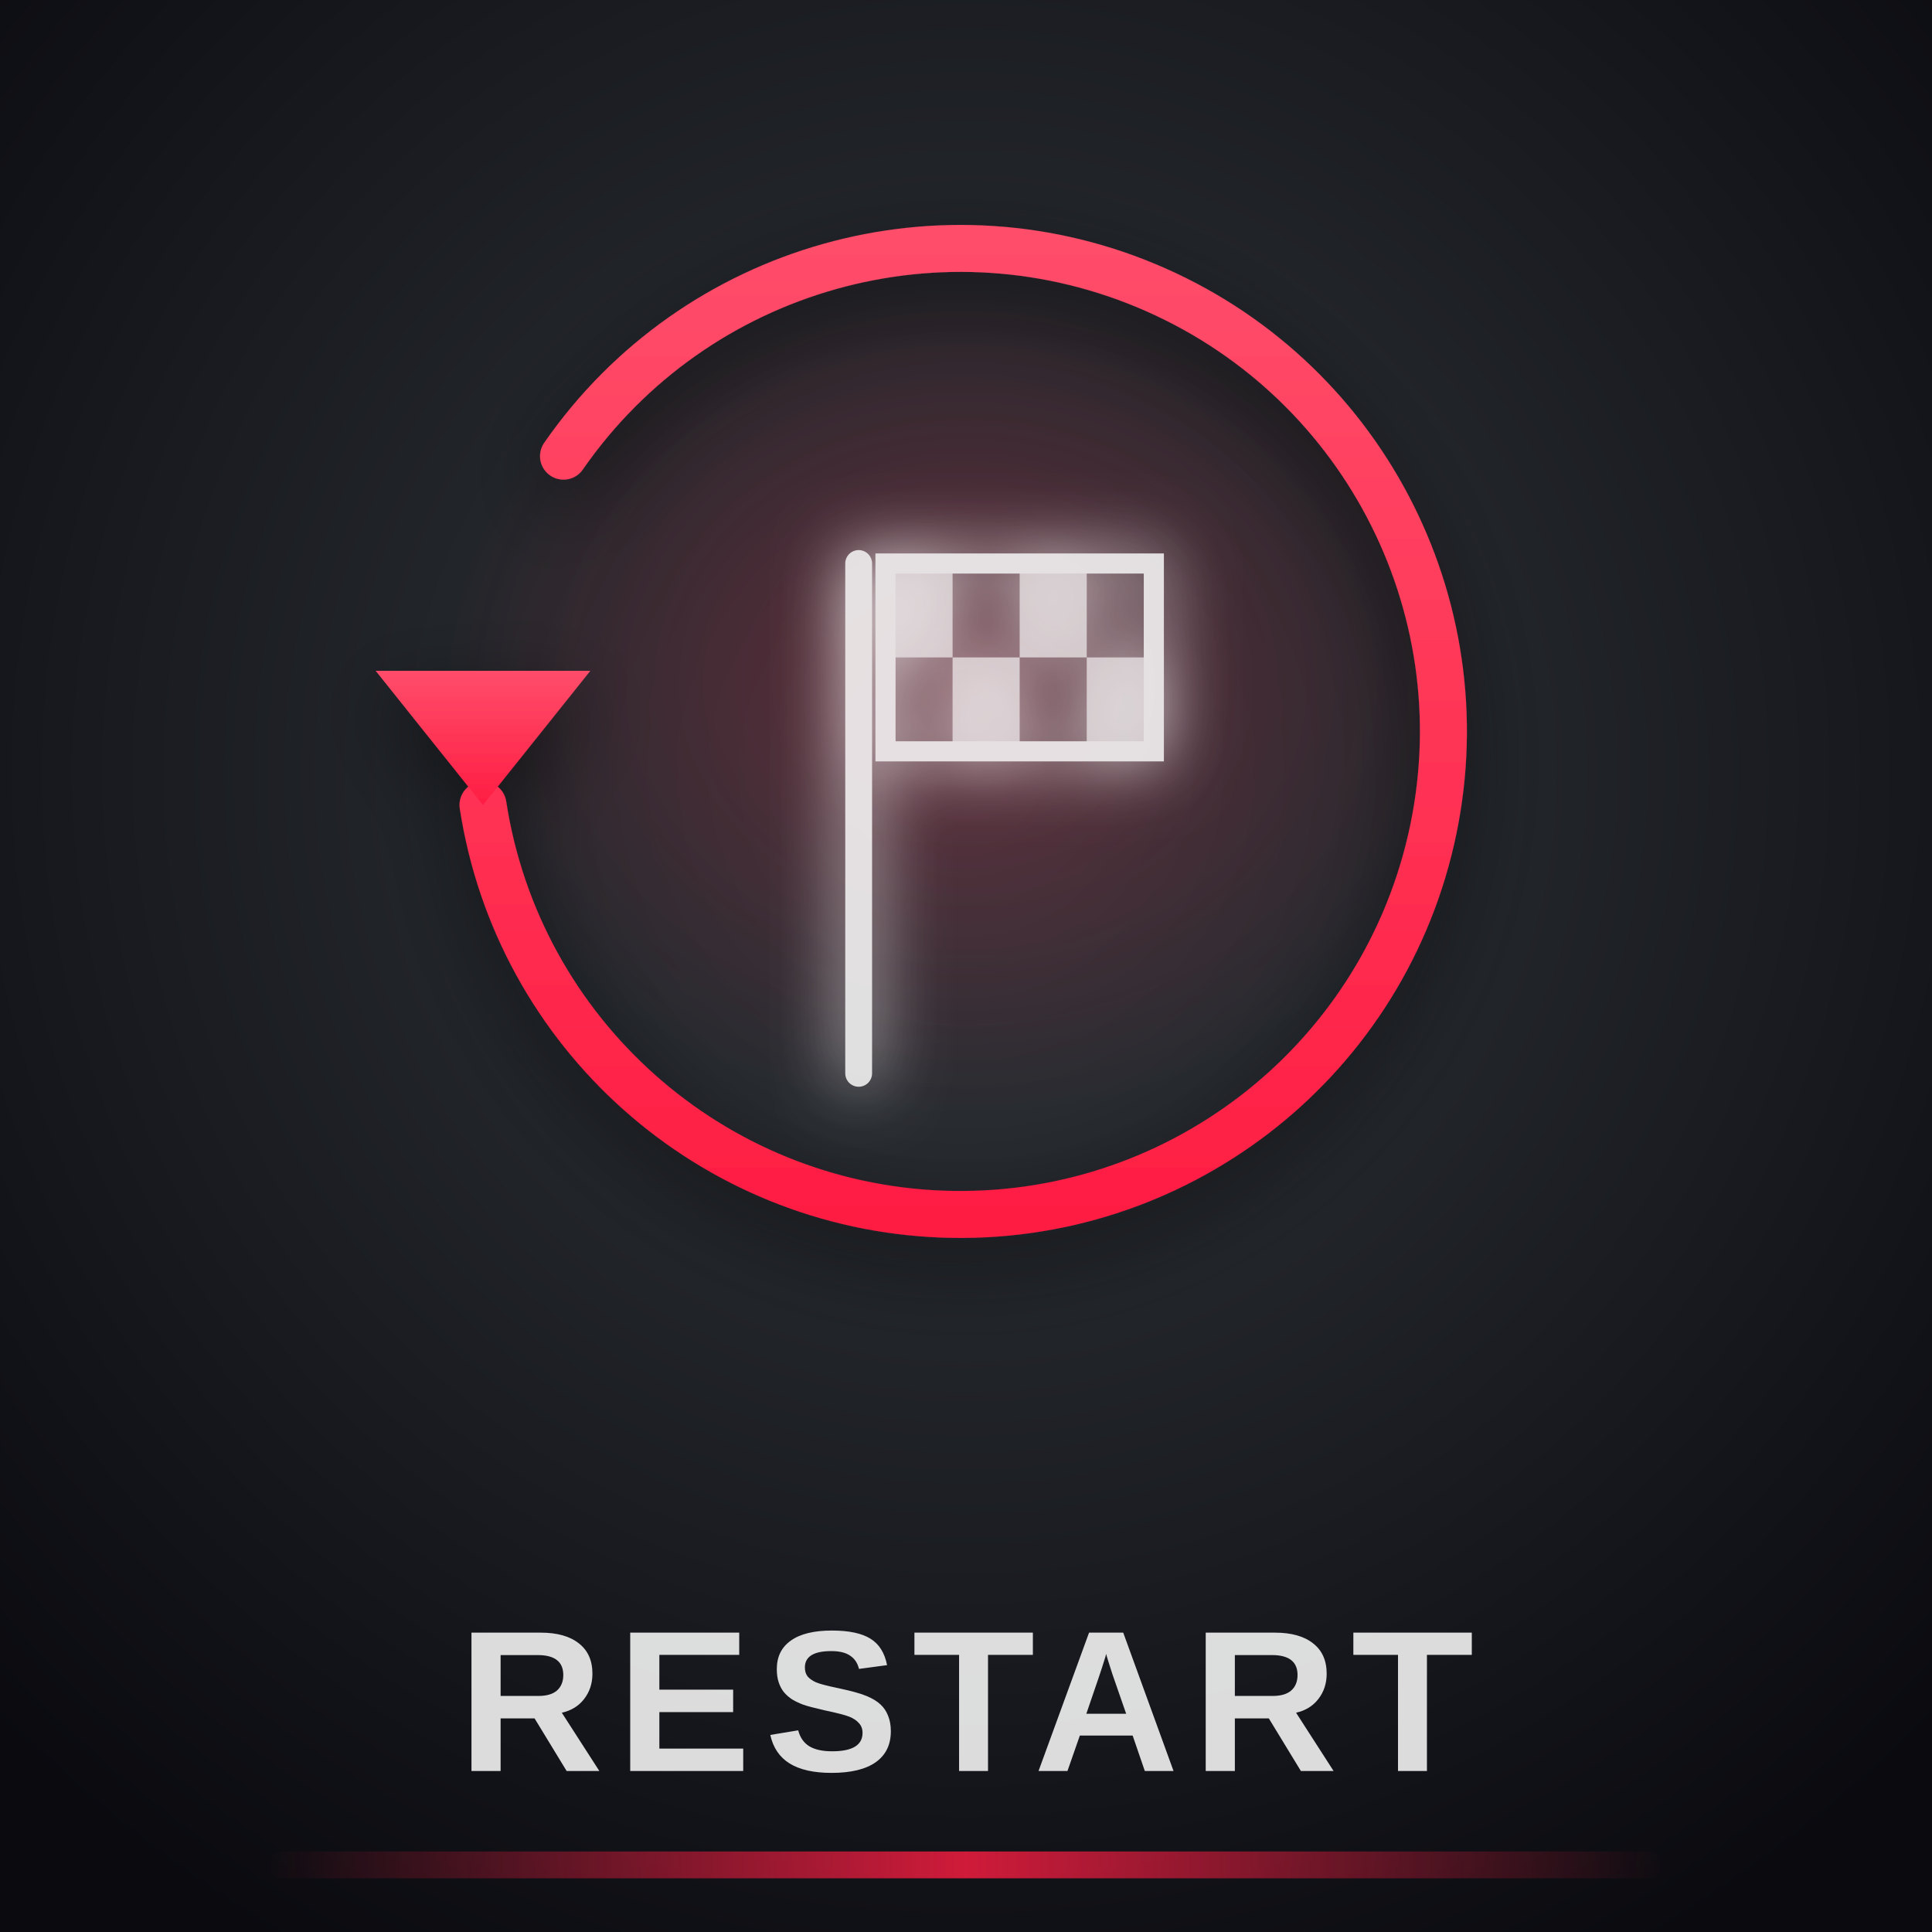
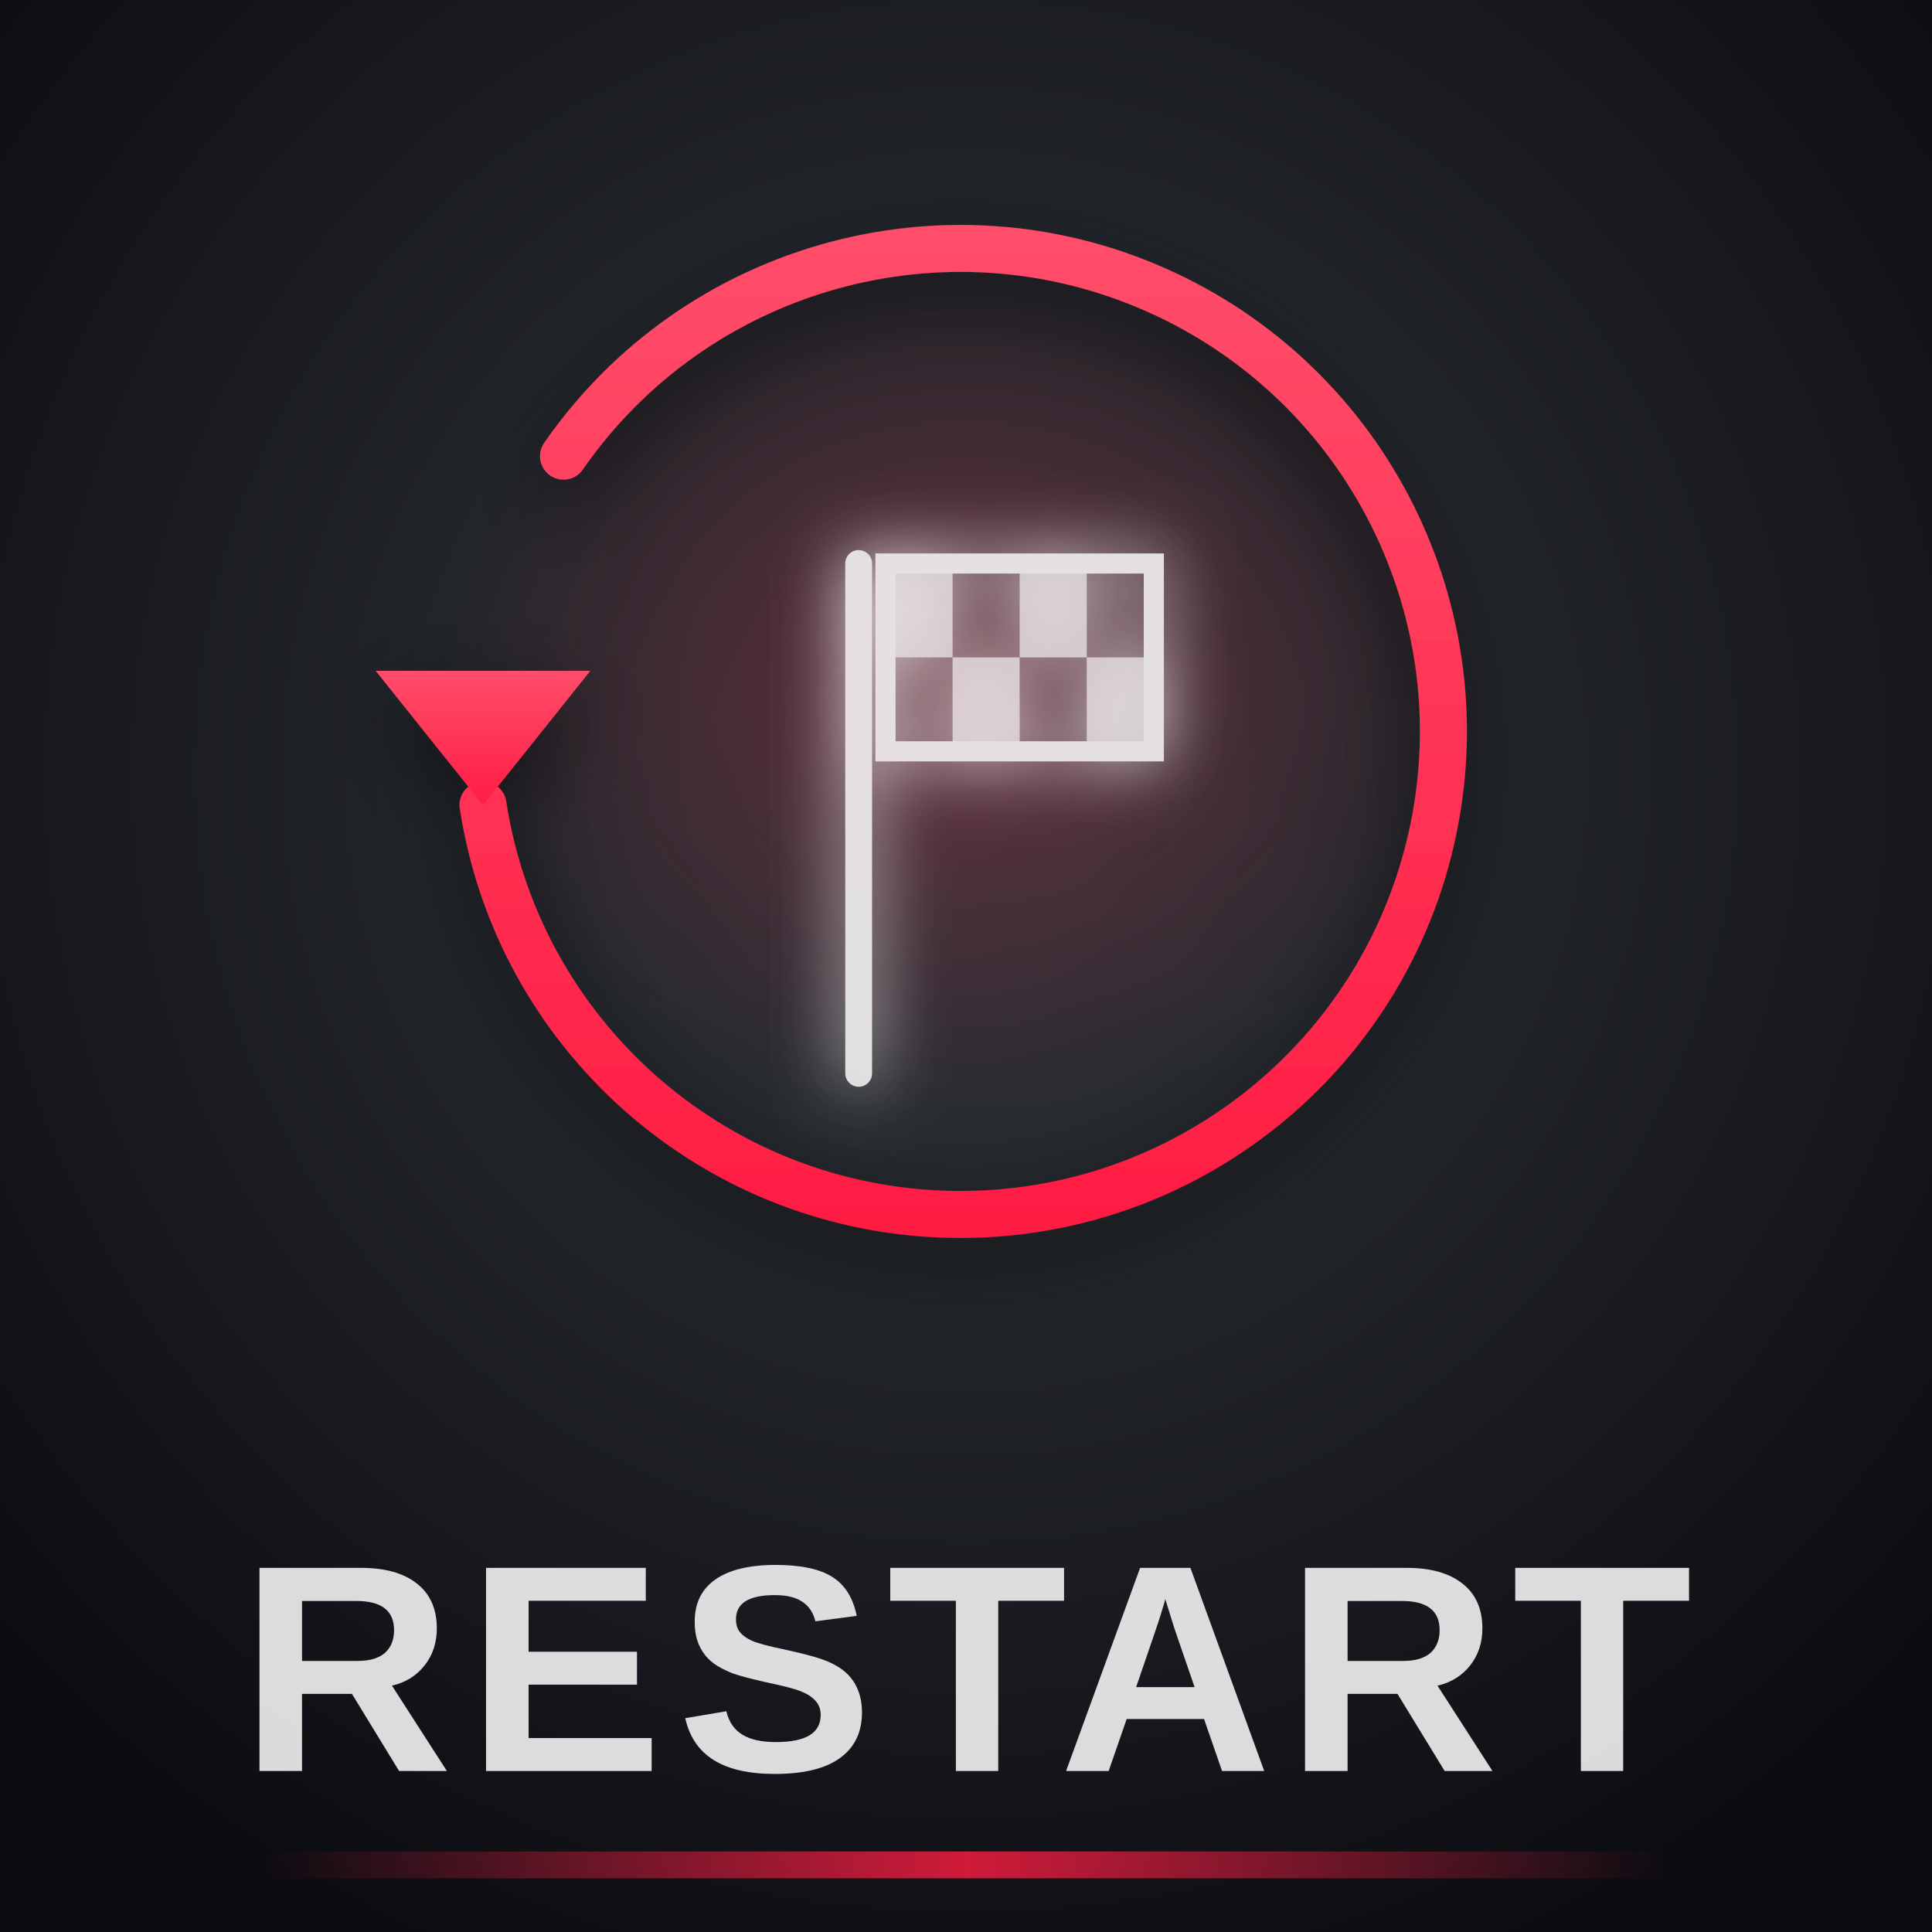
<svg xmlns="http://www.w3.org/2000/svg" viewBox="0 0 144 144" width="144" height="144">
  <defs>
    <radialGradient id="bg" cx="50%" cy="40%" r="70%">
      <stop offset="0%" stop-color="#32373C" />
      <stop offset="100%" stop-color="#0a0a0f" />
    </radialGradient>
    <radialGradient id="redGlow" cx="50%" cy="45%" r="40%">
      <stop offset="0%" stop-color="#FF1D43" stop-opacity="0.25" />
      <stop offset="100%" stop-color="#FF1D43" stop-opacity="0" />
    </radialGradient>
    <linearGradient id="restartGrad" x1="0" y1="0" x2="0" y2="1">
      <stop offset="0%" stop-color="#FF4D6A" />
      <stop offset="100%" stop-color="#FF1D43" />
    </linearGradient>
    <filter id="glow" x="-30%" y="-30%" width="160%" height="160%">
      <feGaussianBlur in="SourceGraphic" stdDeviation="2.5" result="blur" />
      <feMerge>
        <feMergeNode in="blur" />
        <feMergeNode in="SourceGraphic" />
      </feMerge>
    </filter>
    <filter id="shadow" x="-10%" y="-10%" width="130%" height="130%">
      <feDropShadow dx="0" dy="2" stdDeviation="3" flood-color="#000" flood-opacity="0.5" />
    </filter>
    <linearGradient id="borderAccent" x1="0" y1="0" x2="1" y2="0">
      <stop offset="0%" stop-color="#FF1D43" stop-opacity="0" />
      <stop offset="50%" stop-color="#FF1D43" stop-opacity="0.8" />
      <stop offset="100%" stop-color="#FF1D43" stop-opacity="0" />
    </linearGradient>
  </defs>
  <rect width="144" height="144" fill="url(#bg)" />
  <ellipse cx="72" cy="55" rx="48" ry="40" fill="url(#redGlow)" />
  <g filter="url(#shadow)">
    <path d="M42 34 A36 36 0 1 1 36 60" fill="none" stroke="url(#restartGrad)" stroke-width="3.5" stroke-linecap="round" />
    <polygon points="36,60 28,50 44,50" fill="url(#restartGrad)" />
  </g>
  <g filter="url(#glow)" opacity="0.85">
    <line x1="64" y1="42" x2="64" y2="80" stroke="#ffffff" stroke-width="2" stroke-linecap="round" />
    <rect x="66" y="42" width="20" height="14" fill="none" stroke="#ffffff" stroke-width="1.5" />
    <rect x="66" y="42" width="5" height="7" fill="#ffffff" opacity="0.8" />
    <rect x="76" y="42" width="5" height="7" fill="#ffffff" opacity="0.8" />
    <rect x="71" y="49" width="5" height="7" fill="#ffffff" opacity="0.8" />
    <rect x="81" y="49" width="5" height="7" fill="#ffffff" opacity="0.8" />
  </g>
  <rect x="20" y="138" width="104" height="2" rx="1" fill="url(#borderAccent)" />
-   <text x="72" y="132" text-anchor="middle" font-family="'Segoe UI', Arial, sans-serif" font-size="15" font-weight="700" fill="#ffffff" opacity="0.85" letter-spacing="1">RESTART</text>
+   <text x="72" y="132" text-anchor="middle" font-family="'Segoe UI', Arial, sans-serif" font-size="22" font-weight="700" fill="#ffffff" opacity="0.85" letter-spacing="1">RESTART</text>
</svg>
